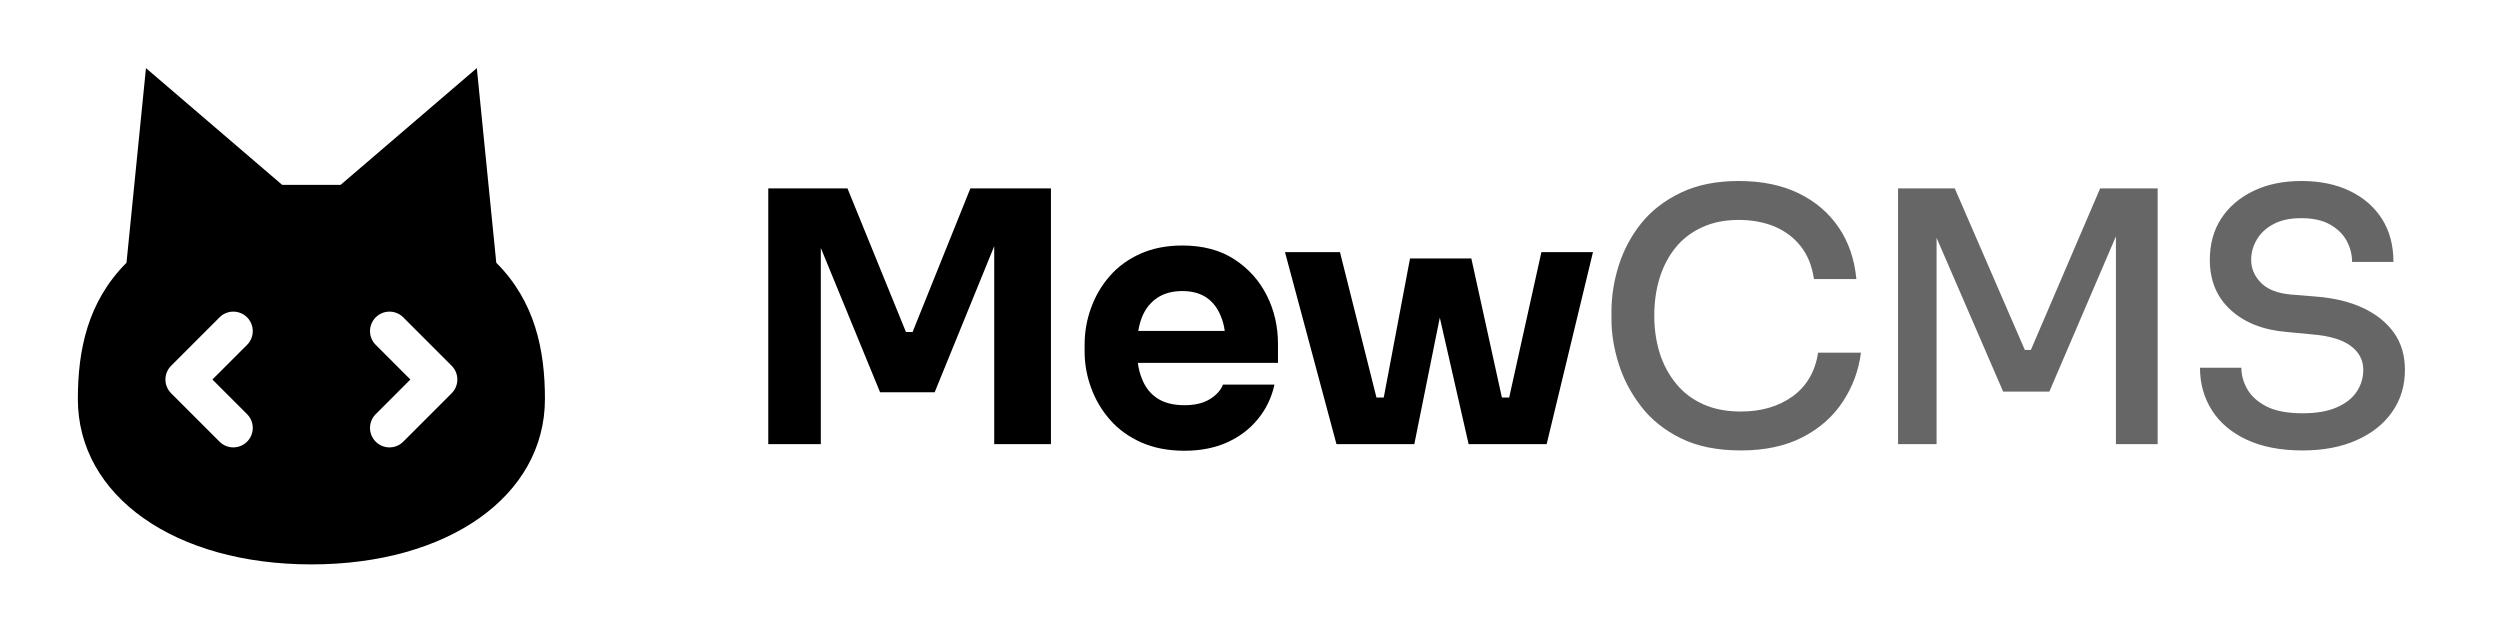
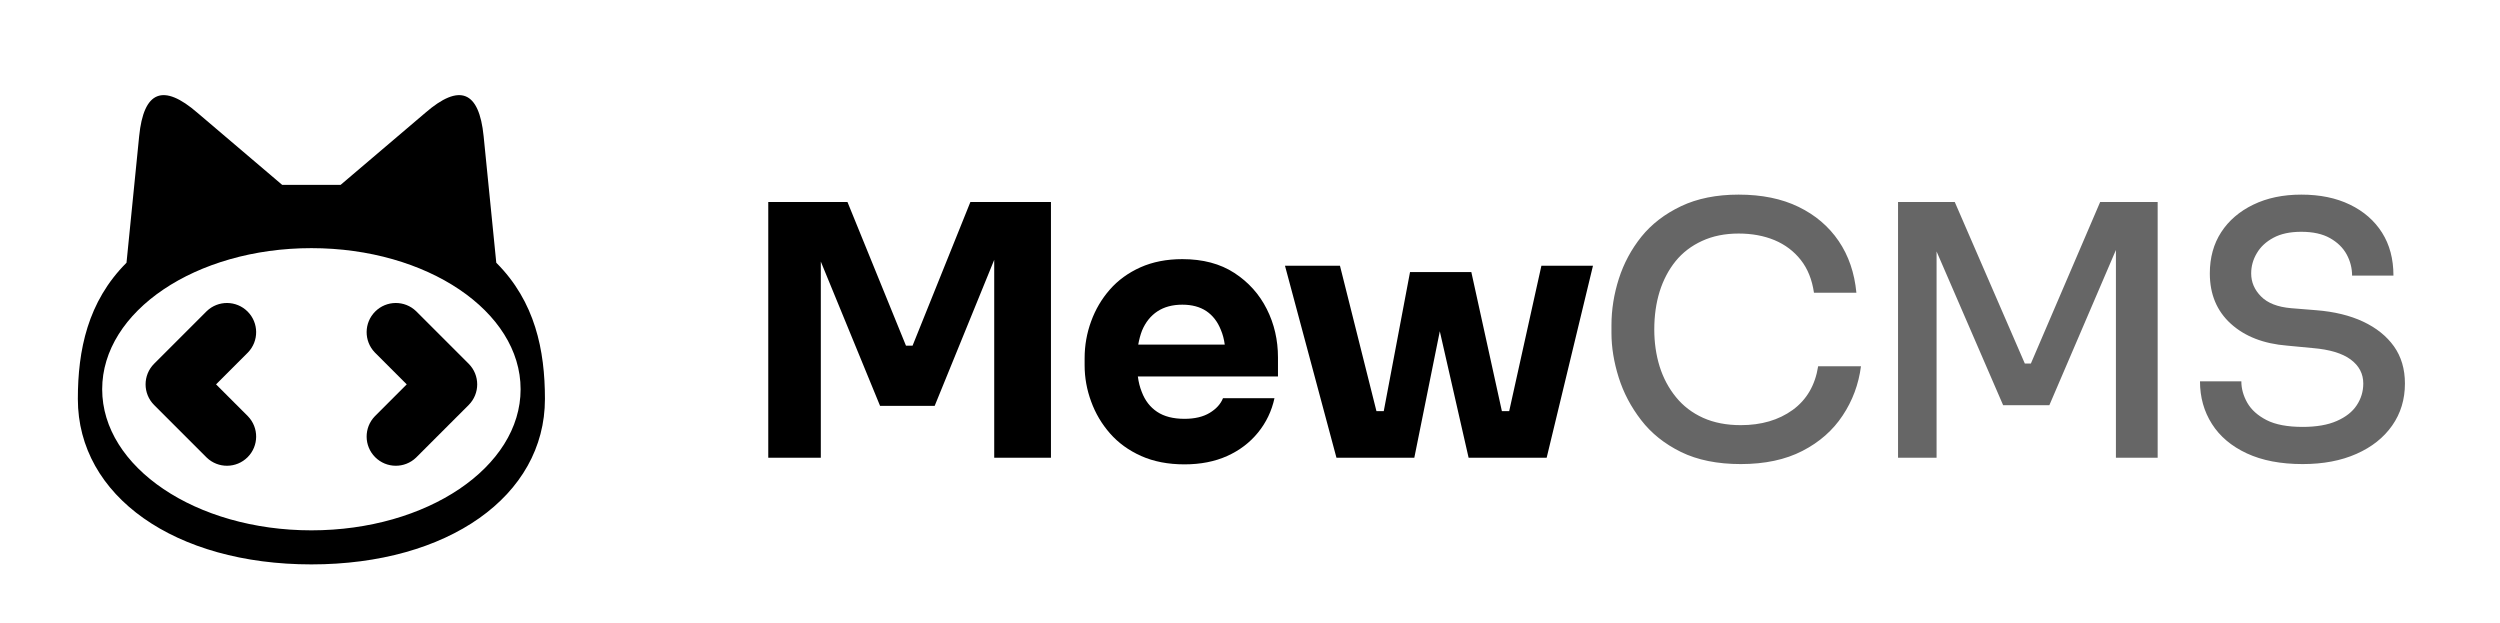
<svg xmlns="http://www.w3.org/2000/svg" width="256.91" height="64" viewBox="0 0 256.91 64" role="img">
-   <path fill="currentColor" fill-rule="evenodd" d="M13 27L15 7L29 19H35L49 7L51 27C55 31 56 36 56 41C56 51 46 58 32 58C18 58 8 51 8 41C8 36 9 31 13 27ZM25.414 35.414L21.828 39L25.414 42.586A2 2 0 0 1 22.586 45.414L17.586 40.414A2 2 0 0 1 17.586 37.586L22.586 32.586A2 2 0 0 1 25.414 35.414ZM38.586 35.414L42.172 39L38.586 42.586A2 2 0 0 0 41.414 45.414L46.414 40.414A2 2 0 0 0 46.414 37.586L41.414 32.586A2 2 0 0 0 38.586 35.414Z" />
-   <path fill="currentColor" d="M78.95 45.64V19.36H87.09L93.1 34.12H93.78L99.72 19.36H108V45.64H102.17V25.3L96.05 40.31H90.44L84.35 25.48V45.64ZM121.72 46.32Q119.2 46.32 117.27 45.46Q115.35 44.6 114.07 43.14Q112.79 41.68 112.13 39.86Q111.46 38.04 111.46 36.14V35.42Q111.46 33.44 112.13 31.62Q112.79 29.8 114.05 28.36Q115.31 26.92 117.2 26.07Q119.09 25.23 121.5 25.23Q124.67 25.23 126.85 26.65Q129.03 28.07 130.18 30.36Q131.33 32.64 131.33 35.34V37.29H116.93Q117.04 38.15 117.33 38.87Q117.83 40.2 118.91 40.92Q119.99 41.64 121.72 41.64Q123.3 41.64 124.31 41.03Q125.32 40.42 125.68 39.52H130.97Q130.54 41.5 129.28 43.05Q128.02 44.6 126.11 45.46Q124.2 46.32 121.72 46.32ZM116.97 34.01H125.86Q125.75 33.18 125.46 32.5Q124.96 31.24 123.97 30.57Q122.98 29.91 121.5 29.91Q119.99 29.91 118.95 30.59Q117.9 31.28 117.36 32.57Q117.11 33.22 116.97 34.01ZM137.34 45.64 132.05 25.91H137.7L141.45 40.85H142.2L144.9 26.56H151.2L154.34 40.85H155.09L158.4 25.91H163.7L158.94 45.64H150.92L147.96 32.64L145.34 45.64Z" />
-   <path fill="currentColor" fill-opacity="0.6" d="M178.89 46.29Q175.29 46.29 172.75 45.05Q170.21 43.8 168.65 41.77Q167.08 39.74 166.34 37.38Q165.6 35.02 165.6 32.82V32.03Q165.6 29.62 166.36 27.24Q167.12 24.87 168.68 22.92Q170.25 20.98 172.75 19.79Q175.25 18.6 178.67 18.6Q182.24 18.6 184.83 19.86Q187.42 21.12 188.95 23.37Q190.48 25.62 190.77 28.68H186.41Q186.12 26.67 185.06 25.32Q184 23.97 182.36 23.28Q180.72 22.6 178.67 22.6Q176.55 22.6 174.91 23.36Q173.27 24.11 172.19 25.44Q171.11 26.78 170.55 28.56Q170 30.34 170 32.46Q170 34.48 170.55 36.26Q171.11 38.04 172.23 39.41Q173.34 40.78 175.02 41.54Q176.69 42.29 178.89 42.29Q182.06 42.29 184.22 40.73Q186.38 39.16 186.84 36.24H191.24Q190.88 39.02 189.36 41.3Q187.85 43.59 185.22 44.94Q182.6 46.29 178.89 46.29ZM195.05 45.64V19.36H200.88L208.08 35.96H208.7L215.82 19.36H221.73V45.64H217.44V24.29L210.6 40.24H205.85L199.01 24.44V45.64ZM236.63 46.29Q233.25 46.29 230.89 45.19Q228.53 44.09 227.31 42.17Q226.08 40.24 226.08 37.79H230.33Q230.33 38.91 230.94 39.99Q231.56 41.07 232.92 41.77Q234.29 42.47 236.63 42.47Q238.76 42.47 240.14 41.86Q241.53 41.25 242.19 40.24Q242.86 39.23 242.86 38.01Q242.86 36.5 241.56 35.54Q240.27 34.59 237.68 34.37L235.05 34.12Q231.41 33.83 229.25 31.87Q227.09 29.91 227.09 26.7Q227.09 24.26 228.26 22.46Q229.43 20.66 231.56 19.63Q233.68 18.6 236.49 18.6Q239.37 18.6 241.49 19.63Q243.62 20.66 244.79 22.51Q245.96 24.36 245.96 26.92H241.71Q241.71 25.77 241.15 24.74Q240.59 23.72 239.44 23.07Q238.29 22.42 236.49 22.42Q234.76 22.42 233.63 23.03Q232.49 23.64 231.92 24.62Q231.34 25.59 231.34 26.7Q231.34 28.04 232.35 29.06Q233.36 30.09 235.44 30.27L238.04 30.48Q240.81 30.7 242.84 31.65Q244.88 32.61 246.01 34.19Q247.14 35.78 247.14 38.01Q247.14 40.46 245.83 42.33Q244.52 44.2 242.16 45.24Q239.8 46.29 236.63 46.29Z" />
+   <path fill="currentColor" fill-rule="evenodd" d="M13 27L14.3 14Q15 7 20.3 11.6L29 19H35L43.7 11.6Q49 7 49.7 14L51 27C55 31 56 36 56 41C56 51 46 58 32 58C18 58 8 51 8 41C8 36 9 31 13 27ZM10.5 40A21.5 14.5 0 0 1 53.5 40A21.5 14.5 0 0 1 10.5 40ZM25.481 36.221L22.203 39.5L25.481 42.779A3 3 0 0 1 21.239 47.021L15.839 41.621A3 3 0 0 1 15.839 37.379L21.239 31.979A3 3 0 0 1 25.481 36.221ZM38.519 36.221L41.797 39.5L38.519 42.779A3 3 0 0 0 42.761 47.021L48.161 41.621A3 3 0 0 0 48.161 37.379L42.761 31.979A3 3 0 0 0 38.519 36.221Z" />
+   <path fill="currentColor" d="M78.95 47.04V20.76H87.09L93.1 35.52H93.78L99.72 20.76H108V47.04H102.17V26.7L96.05 41.71H90.44L84.35 26.88V47.04ZM121.72 47.72Q119.2 47.72 117.27 46.86Q115.35 46 114.07 44.54Q112.79 43.08 112.13 41.26Q111.46 39.44 111.46 37.54V36.82Q111.46 34.84 112.13 33.02Q112.79 31.2 114.05 29.76Q115.31 28.32 117.2 27.47Q119.09 26.63 121.5 26.63Q124.67 26.63 126.85 28.05Q129.03 29.47 130.18 31.76Q131.33 34.04 131.33 36.74V38.69H116.93Q117.04 39.55 117.33 40.27Q117.83 41.6 118.91 42.32Q119.99 43.04 121.72 43.04Q123.3 43.04 124.31 42.43Q125.32 41.82 125.68 40.92H130.97Q130.54 42.9 129.28 44.45Q128.02 46 126.11 46.86Q124.2 47.72 121.72 47.72ZM116.97 35.41H125.86Q125.75 34.58 125.46 33.9Q124.96 32.64 123.97 31.97Q122.98 31.31 121.5 31.31Q119.99 31.31 118.95 31.99Q117.9 32.68 117.36 33.97Q117.11 34.62 116.97 35.41ZM137.34 47.04 132.05 27.31H137.7L141.45 42.25H142.2L144.9 27.96H151.2L154.34 42.25H155.09L158.4 27.31H163.7L158.94 47.04H150.92L147.96 34.04L145.34 47.04Z" />
+   <path fill="currentColor" fill-opacity="0.6" d="M178.89 47.69Q175.29 47.69 172.75 46.45Q170.21 45.2 168.65 43.17Q167.08 41.14 166.34 38.78Q165.6 36.42 165.6 34.22V33.43Q165.6 31.02 166.36 28.64Q167.12 26.27 168.68 24.32Q170.25 22.38 172.75 21.19Q175.25 20 178.67 20Q182.24 20 184.83 21.26Q187.42 22.52 188.95 24.77Q190.48 27.02 190.77 30.08H186.41Q186.12 28.07 185.06 26.72Q184 25.37 182.36 24.68Q180.72 24 178.67 24Q176.55 24 174.91 24.76Q173.27 25.51 172.19 26.84Q171.11 28.18 170.55 29.96Q170 31.74 170 33.86Q170 35.88 170.55 37.66Q171.11 39.44 172.23 40.81Q173.34 42.18 175.02 42.94Q176.69 43.69 178.89 43.69Q182.06 43.69 184.22 42.13Q186.38 40.56 186.84 37.64H191.24Q190.88 40.42 189.36 42.7Q187.85 44.99 185.22 46.34Q182.6 47.69 178.89 47.69ZM195.05 47.04V20.76H200.88L208.08 37.36H208.7L215.82 20.76H221.73V47.04H217.44V25.69L210.6 41.64H205.85L199.01 25.84V47.04ZM236.63 47.69Q233.25 47.69 230.89 46.59Q228.53 45.49 227.31 43.57Q226.08 41.64 226.08 39.19H230.33Q230.33 40.31 230.94 41.39Q231.56 42.47 232.92 43.17Q234.29 43.87 236.63 43.87Q238.76 43.87 240.14 43.26Q241.53 42.65 242.19 41.64Q242.86 40.63 242.86 39.41Q242.86 37.9 241.56 36.94Q240.27 35.99 237.68 35.77L235.05 35.52Q231.41 35.23 229.25 33.27Q227.09 31.31 227.09 28.1Q227.09 25.66 228.26 23.86Q229.43 22.06 231.56 21.03Q233.68 20 236.49 20Q239.37 20 241.49 21.03Q243.62 22.06 244.79 23.91Q245.96 25.76 245.96 28.32H241.71Q241.71 27.17 241.15 26.14Q240.59 25.12 239.44 24.47Q238.29 23.82 236.49 23.82Q234.76 23.82 233.63 24.43Q232.49 25.04 231.92 26.02Q231.34 26.99 231.34 28.1Q231.34 29.44 232.35 30.46Q233.36 31.49 235.44 31.67L238.04 31.88Q240.81 32.1 242.84 33.05Q244.88 34.01 246.01 35.59Q247.14 37.18 247.14 39.41Q247.14 41.86 245.83 43.73Q244.52 45.6 242.16 46.64Q239.8 47.69 236.63 47.69Z" />
</svg>
